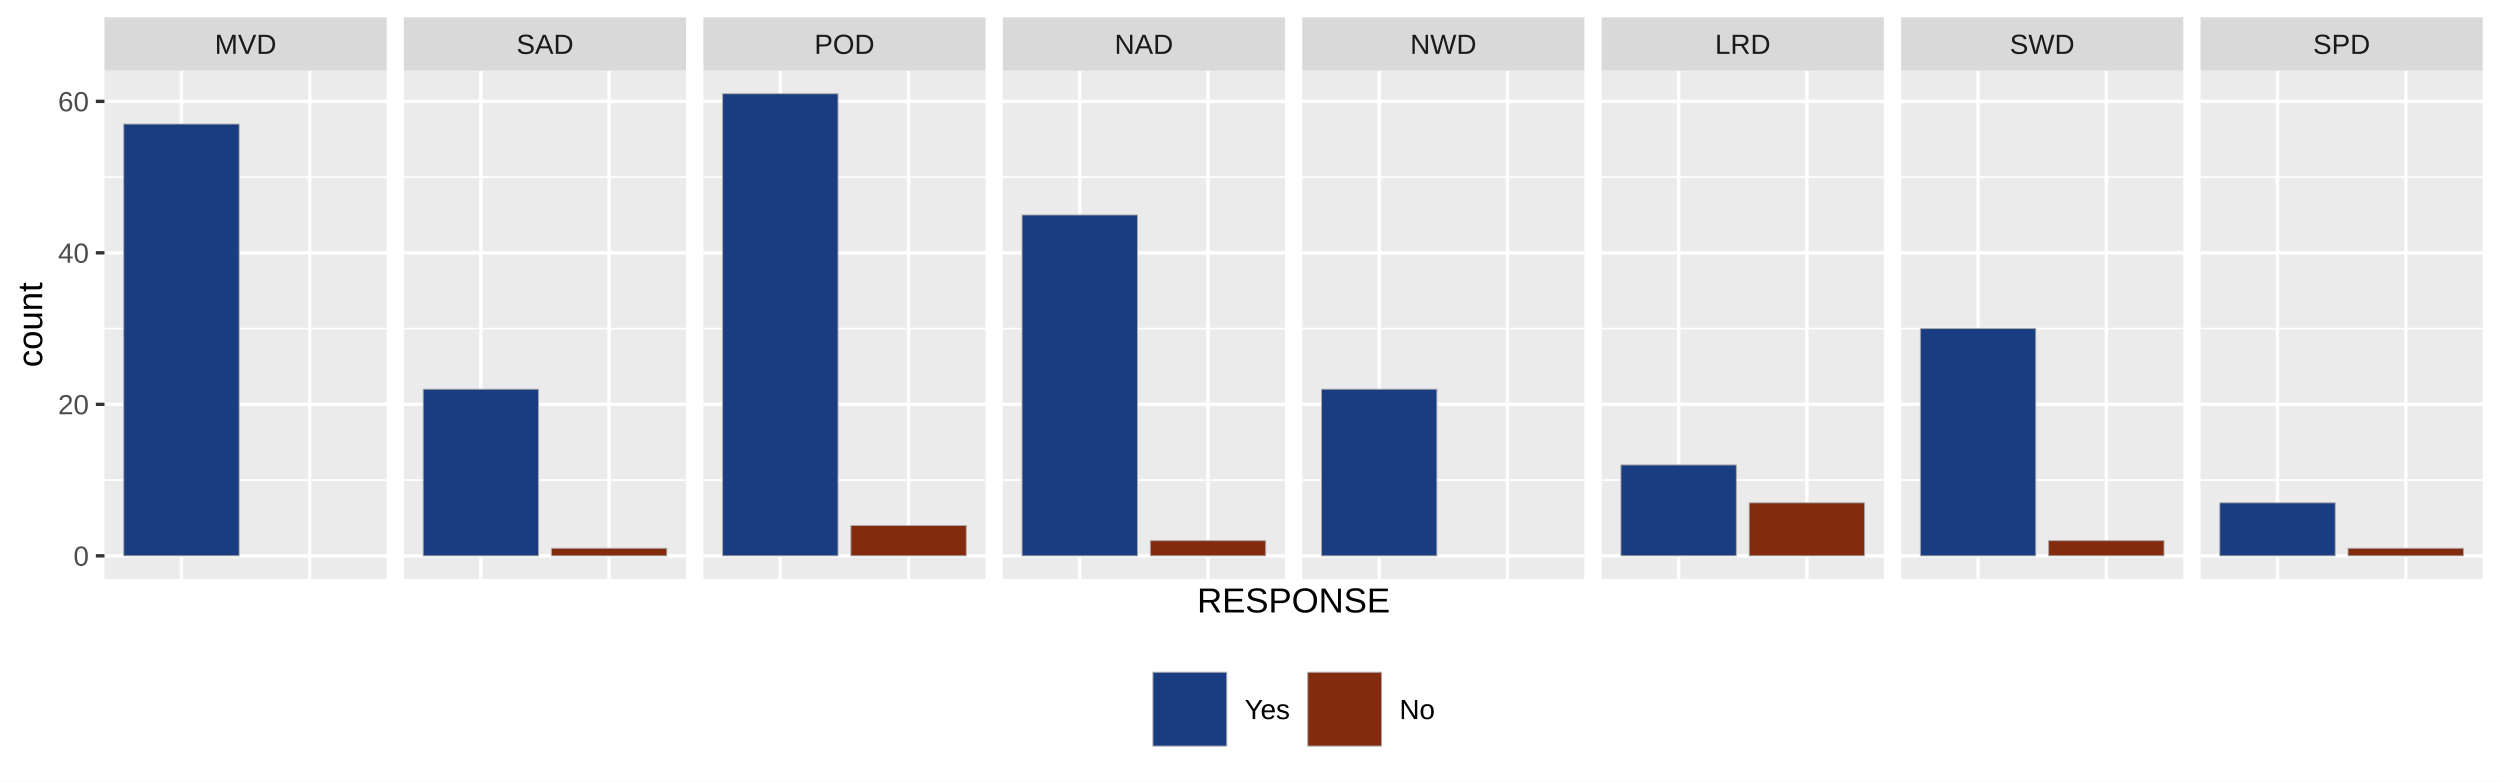
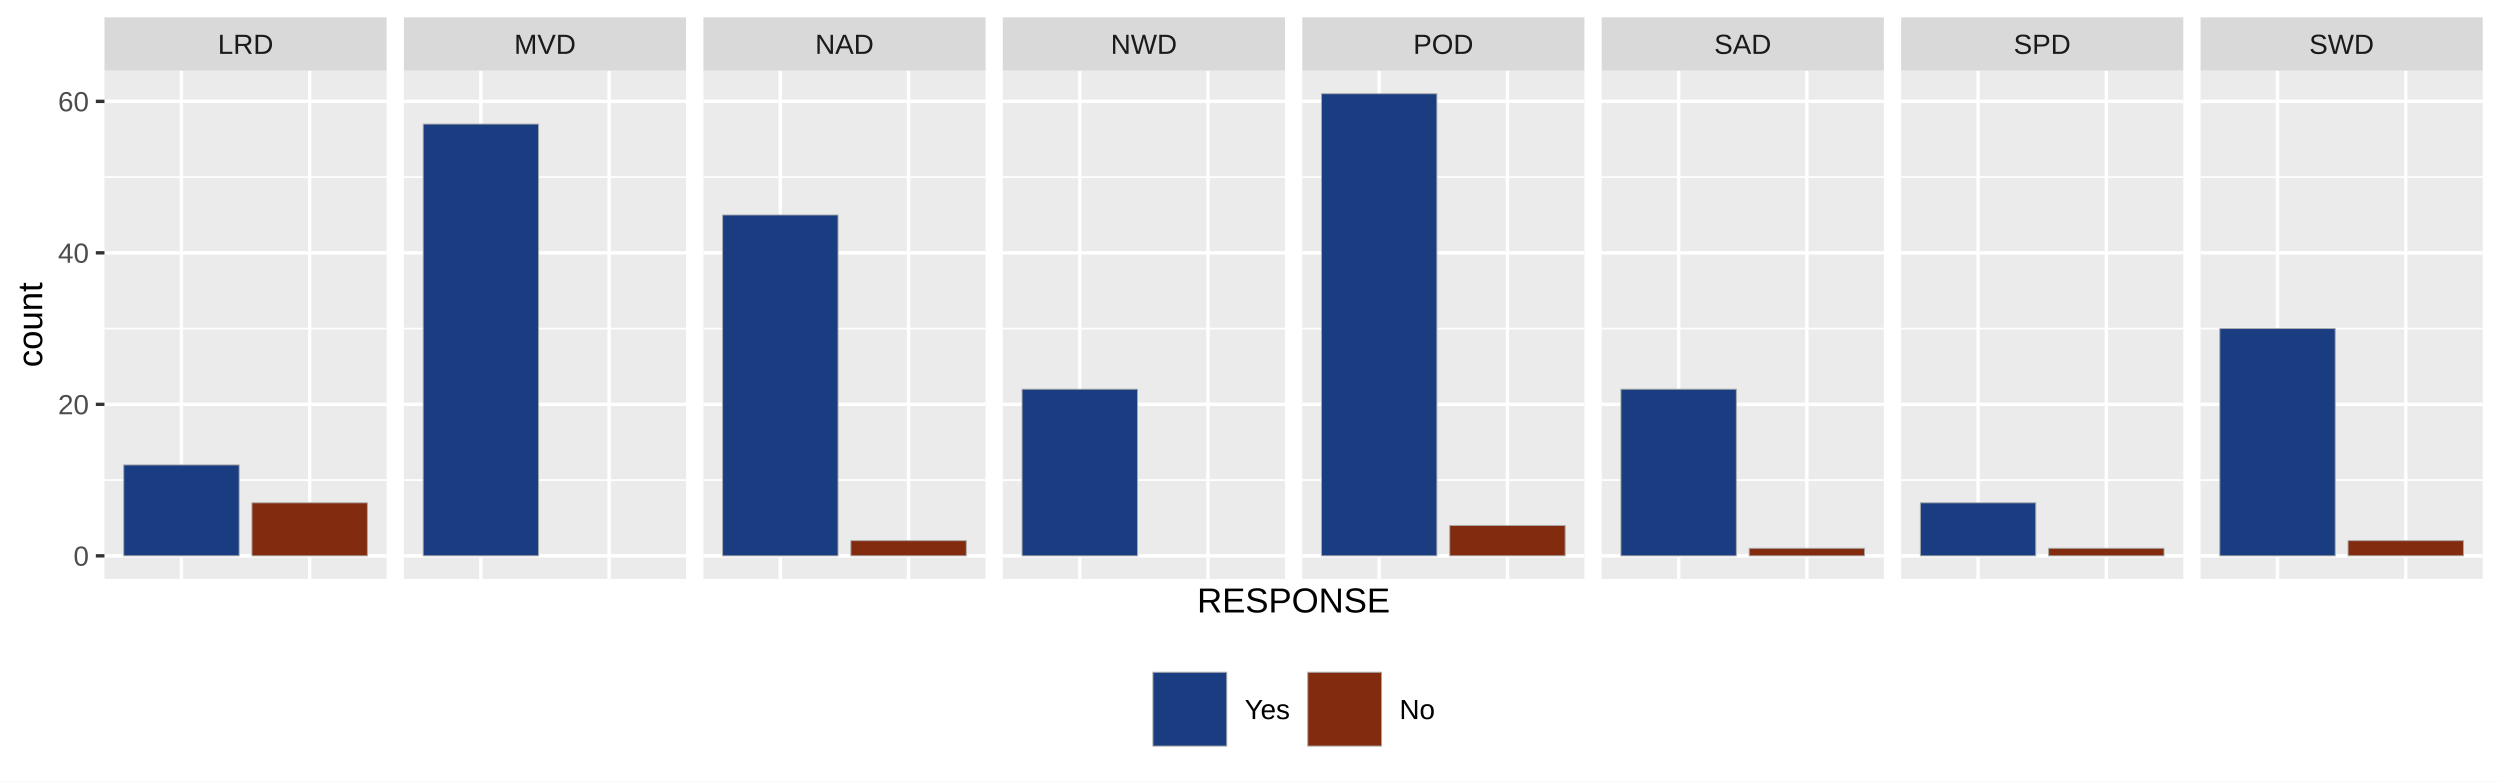
<svg xmlns="http://www.w3.org/2000/svg" width="576.00pt" height="180.00pt" viewBox="0 0 576.00 180.00">
  <g class="svglite">
    <defs>
      <style type="text/css">
    .svglite line, .svglite polyline, .svglite polygon, .svglite path, .svglite rect, .svglite circle {
      fill: none;
      stroke: #000000;
      stroke-linecap: round;
      stroke-linejoin: round;
      stroke-miterlimit: 10.00;
    }
    .svglite text {
      white-space: pre;
    }
    .svglite g.glyphgroup path {
      fill: inherit;
      stroke: none;
    }
  </style>
    </defs>
    <rect width="100%" height="100%" style="stroke: none; fill: #FFFFFF;" />
    <defs>
      <clipPath id="cpMC4wMHw1NzYuMDB8MC4wMHwxODAuMDA=">
        <rect x="0.00" y="0.00" width="576.00" height="180.00" />
      </clipPath>
    </defs>
    <g clip-path="url(#cpMC4wMHw1NzYuMDB8MC4wMHwxODAuMDA=)">
      <rect x="-0" y="0" width="576.00" height="180.00" style="stroke-width: 0.78; stroke: #FFFFFF; fill: #FFFFFF;" />
    </g>
    <defs>
      <clipPath id="cpMjQuMDd8ODkuMDh8MTYuMjh8MTMzLjM5">
        <rect x="24.07" y="16.28" width="65.01" height="117.11" />
      </clipPath>
    </defs>
    <g clip-path="url(#cpMjQuMDd8ODkuMDh8MTYuMjh8MTMzLjM5)">
      <rect x="24.07" y="16.28" width="65.01" height="117.11" style="stroke-width: 0.78; stroke: none; fill: #EBEBEB;" />
      <polyline points="24.07,110.61 89.08,110.61 " style="stroke-width: 0.39; stroke: #FFFFFF; stroke-linecap: butt;" />
      <polyline points="24.07,75.71 89.08,75.71 " style="stroke-width: 0.39; stroke: #FFFFFF; stroke-linecap: butt;" />
      <polyline points="24.07,40.80 89.08,40.80 " style="stroke-width: 0.39; stroke: #FFFFFF; stroke-linecap: butt;" />
      <polyline points="24.07,128.06 89.08,128.06 " style="stroke-width: 0.78; stroke: #FFFFFF; stroke-linecap: butt;" />
      <polyline points="24.07,93.16 89.08,93.16 " style="stroke-width: 0.78; stroke: #FFFFFF; stroke-linecap: butt;" />
      <polyline points="24.07,58.25 89.08,58.25 " style="stroke-width: 0.78; stroke: #FFFFFF; stroke-linecap: butt;" />
      <polyline points="24.07,23.35 89.08,23.35 " style="stroke-width: 0.78; stroke: #FFFFFF; stroke-linecap: butt;" />
      <polyline points="41.80,133.39 41.80,16.28 " style="stroke-width: 0.78; stroke: #FFFFFF; stroke-linecap: butt;" />
      <polyline points="71.35,133.39 71.35,16.28 " style="stroke-width: 0.78; stroke: #FFFFFF; stroke-linecap: butt;" />
-       <rect x="28.51" y="28.58" width="26.59" height="99.48" style="stroke-width: 0.21; stroke: #A9A9A9; stroke-linecap: butt; stroke-linejoin: miter; fill: #1A3D82;" />
+       <rect x="28.51" y="107.12" width="26.59" height="20.94" style="stroke-width: 0.21; stroke: #A9A9A9; stroke-linecap: butt; stroke-linejoin: miter; fill: #1A3D82;" />
+       <rect x="58.05" y="115.85" width="26.59" height="12.22" style="stroke-width: 0.21; stroke: #A9A9A9; stroke-linecap: butt; stroke-linejoin: miter; fill: #832B0F;" />
    </g>
    <g clip-path="url(#cpMC4wMHw1NzYuMDB8MC4wMHwxODAuMDA=)">
</g>
    <defs>
      <clipPath id="cpOTMuMDZ8MTU4LjA3fDE2LjI4fDEzMy4zOQ==">
        <rect x="93.06" y="16.28" width="65.01" height="117.11" />
      </clipPath>
    </defs>
    <g clip-path="url(#cpOTMuMDZ8MTU4LjA3fDE2LjI4fDEzMy4zOQ==)">
      <rect x="93.06" y="16.28" width="65.01" height="117.11" style="stroke-width: 0.78; stroke: none; fill: #EBEBEB;" />
      <polyline points="93.06,110.61 158.07,110.61 " style="stroke-width: 0.39; stroke: #FFFFFF; stroke-linecap: butt;" />
      <polyline points="93.06,75.71 158.07,75.71 " style="stroke-width: 0.39; stroke: #FFFFFF; stroke-linecap: butt;" />
      <polyline points="93.06,40.80 158.07,40.80 " style="stroke-width: 0.39; stroke: #FFFFFF; stroke-linecap: butt;" />
      <polyline points="93.06,128.06 158.07,128.06 " style="stroke-width: 0.78; stroke: #FFFFFF; stroke-linecap: butt;" />
      <polyline points="93.06,93.16 158.07,93.16 " style="stroke-width: 0.78; stroke: #FFFFFF; stroke-linecap: butt;" />
      <polyline points="93.06,58.25 158.07,58.25 " style="stroke-width: 0.78; stroke: #FFFFFF; stroke-linecap: butt;" />
      <polyline points="93.06,23.35 158.07,23.35 " style="stroke-width: 0.78; stroke: #FFFFFF; stroke-linecap: butt;" />
      <polyline points="110.79,133.39 110.79,16.28 " style="stroke-width: 0.78; stroke: #FFFFFF; stroke-linecap: butt;" />
      <polyline points="140.34,133.39 140.34,16.28 " style="stroke-width: 0.78; stroke: #FFFFFF; stroke-linecap: butt;" />
-       <rect x="97.50" y="89.67" width="26.59" height="38.40" style="stroke-width: 0.21; stroke: #A9A9A9; stroke-linecap: butt; stroke-linejoin: miter; fill: #1A3D82;" />
-       <rect x="127.04" y="126.32" width="26.59" height="1.75" style="stroke-width: 0.21; stroke: #A9A9A9; stroke-linecap: butt; stroke-linejoin: miter; fill: #832B0F;" />
+       <rect x="97.50" y="28.58" width="26.59" height="99.48" style="stroke-width: 0.21; stroke: #A9A9A9; stroke-linecap: butt; stroke-linejoin: miter; fill: #1A3D82;" />
    </g>
    <g clip-path="url(#cpMC4wMHw1NzYuMDB8MC4wMHwxODAuMDA=)">
</g>
    <defs>
      <clipPath id="cpMTYyLjA2fDIyNy4wNnwxNi4yOHwxMzMuMzk=">
        <rect x="162.06" y="16.28" width="65.01" height="117.11" />
      </clipPath>
    </defs>
    <g clip-path="url(#cpMTYyLjA2fDIyNy4wNnwxNi4yOHwxMzMuMzk=)">
      <rect x="162.06" y="16.28" width="65.01" height="117.11" style="stroke-width: 0.78; stroke: none; fill: #EBEBEB;" />
      <polyline points="162.06,110.61 227.06,110.61 " style="stroke-width: 0.39; stroke: #FFFFFF; stroke-linecap: butt;" />
      <polyline points="162.06,75.71 227.06,75.71 " style="stroke-width: 0.39; stroke: #FFFFFF; stroke-linecap: butt;" />
      <polyline points="162.06,40.80 227.06,40.80 " style="stroke-width: 0.39; stroke: #FFFFFF; stroke-linecap: butt;" />
      <polyline points="162.06,128.06 227.06,128.06 " style="stroke-width: 0.78; stroke: #FFFFFF; stroke-linecap: butt;" />
      <polyline points="162.06,93.16 227.06,93.16 " style="stroke-width: 0.78; stroke: #FFFFFF; stroke-linecap: butt;" />
      <polyline points="162.06,58.25 227.06,58.25 " style="stroke-width: 0.78; stroke: #FFFFFF; stroke-linecap: butt;" />
      <polyline points="162.06,23.35 227.06,23.35 " style="stroke-width: 0.78; stroke: #FFFFFF; stroke-linecap: butt;" />
      <polyline points="179.78,133.39 179.78,16.28 " style="stroke-width: 0.78; stroke: #FFFFFF; stroke-linecap: butt;" />
      <polyline points="209.33,133.39 209.33,16.28 " style="stroke-width: 0.78; stroke: #FFFFFF; stroke-linecap: butt;" />
-       <rect x="166.49" y="21.60" width="26.59" height="106.46" style="stroke-width: 0.21; stroke: #A9A9A9; stroke-linecap: butt; stroke-linejoin: miter; fill: #1A3D82;" />
-       <rect x="196.04" y="121.08" width="26.59" height="6.98" style="stroke-width: 0.21; stroke: #A9A9A9; stroke-linecap: butt; stroke-linejoin: miter; fill: #832B0F;" />
+       <rect x="166.49" y="49.53" width="26.59" height="78.54" style="stroke-width: 0.21; stroke: #A9A9A9; stroke-linecap: butt; stroke-linejoin: miter; fill: #1A3D82;" />
+       <rect x="196.04" y="124.57" width="26.59" height="3.49" style="stroke-width: 0.21; stroke: #A9A9A9; stroke-linecap: butt; stroke-linejoin: miter; fill: #832B0F;" />
    </g>
    <g clip-path="url(#cpMC4wMHw1NzYuMDB8MC4wMHwxODAuMDA=)">
</g>
    <defs>
      <clipPath id="cpMjMxLjA1fDI5Ni4wNXwxNi4yOHwxMzMuMzk=">
        <rect x="231.05" y="16.28" width="65.01" height="117.11" />
      </clipPath>
    </defs>
    <g clip-path="url(#cpMjMxLjA1fDI5Ni4wNXwxNi4yOHwxMzMuMzk=)">
      <rect x="231.05" y="16.28" width="65.01" height="117.11" style="stroke-width: 0.78; stroke: none; fill: #EBEBEB;" />
      <polyline points="231.05,110.61 296.05,110.61 " style="stroke-width: 0.39; stroke: #FFFFFF; stroke-linecap: butt;" />
      <polyline points="231.05,75.71 296.05,75.71 " style="stroke-width: 0.39; stroke: #FFFFFF; stroke-linecap: butt;" />
      <polyline points="231.05,40.80 296.05,40.80 " style="stroke-width: 0.39; stroke: #FFFFFF; stroke-linecap: butt;" />
      <polyline points="231.05,128.06 296.05,128.06 " style="stroke-width: 0.78; stroke: #FFFFFF; stroke-linecap: butt;" />
      <polyline points="231.05,93.16 296.05,93.16 " style="stroke-width: 0.78; stroke: #FFFFFF; stroke-linecap: butt;" />
      <polyline points="231.05,58.25 296.05,58.25 " style="stroke-width: 0.78; stroke: #FFFFFF; stroke-linecap: butt;" />
      <polyline points="231.05,23.35 296.05,23.35 " style="stroke-width: 0.78; stroke: #FFFFFF; stroke-linecap: butt;" />
      <polyline points="248.78,133.39 248.78,16.28 " style="stroke-width: 0.78; stroke: #FFFFFF; stroke-linecap: butt;" />
      <polyline points="278.32,133.39 278.32,16.28 " style="stroke-width: 0.78; stroke: #FFFFFF; stroke-linecap: butt;" />
-       <rect x="235.48" y="49.53" width="26.59" height="78.54" style="stroke-width: 0.21; stroke: #A9A9A9; stroke-linecap: butt; stroke-linejoin: miter; fill: #1A3D82;" />
-       <rect x="265.03" y="124.57" width="26.59" height="3.49" style="stroke-width: 0.21; stroke: #A9A9A9; stroke-linecap: butt; stroke-linejoin: miter; fill: #832B0F;" />
+       <rect x="235.48" y="89.67" width="26.59" height="38.40" style="stroke-width: 0.21; stroke: #A9A9A9; stroke-linecap: butt; stroke-linejoin: miter; fill: #1A3D82;" />
    </g>
    <g clip-path="url(#cpMC4wMHw1NzYuMDB8MC4wMHwxODAuMDA=)">
</g>
    <defs>
      <clipPath id="cpMzAwLjA0fDM2NS4wNHwxNi4yOHwxMzMuMzk=">
        <rect x="300.04" y="16.28" width="65.01" height="117.11" />
      </clipPath>
    </defs>
    <g clip-path="url(#cpMzAwLjA0fDM2NS4wNHwxNi4yOHwxMzMuMzk=)">
      <rect x="300.04" y="16.28" width="65.01" height="117.11" style="stroke-width: 0.78; stroke: none; fill: #EBEBEB;" />
      <polyline points="300.04,110.61 365.04,110.61 " style="stroke-width: 0.39; stroke: #FFFFFF; stroke-linecap: butt;" />
      <polyline points="300.04,75.71 365.04,75.71 " style="stroke-width: 0.39; stroke: #FFFFFF; stroke-linecap: butt;" />
      <polyline points="300.04,40.80 365.04,40.80 " style="stroke-width: 0.39; stroke: #FFFFFF; stroke-linecap: butt;" />
      <polyline points="300.04,128.06 365.04,128.06 " style="stroke-width: 0.78; stroke: #FFFFFF; stroke-linecap: butt;" />
      <polyline points="300.04,93.16 365.04,93.16 " style="stroke-width: 0.78; stroke: #FFFFFF; stroke-linecap: butt;" />
      <polyline points="300.04,58.25 365.04,58.25 " style="stroke-width: 0.78; stroke: #FFFFFF; stroke-linecap: butt;" />
      <polyline points="300.04,23.35 365.04,23.35 " style="stroke-width: 0.78; stroke: #FFFFFF; stroke-linecap: butt;" />
      <polyline points="317.77,133.39 317.77,16.28 " style="stroke-width: 0.78; stroke: #FFFFFF; stroke-linecap: butt;" />
      <polyline points="347.31,133.39 347.31,16.28 " style="stroke-width: 0.78; stroke: #FFFFFF; stroke-linecap: butt;" />
-       <rect x="304.47" y="89.67" width="26.59" height="38.40" style="stroke-width: 0.21; stroke: #A9A9A9; stroke-linecap: butt; stroke-linejoin: miter; fill: #1A3D82;" />
+       <rect x="304.47" y="21.60" width="26.59" height="106.46" style="stroke-width: 0.21; stroke: #A9A9A9; stroke-linecap: butt; stroke-linejoin: miter; fill: #1A3D82;" />
+       <rect x="334.02" y="121.08" width="26.59" height="6.98" style="stroke-width: 0.21; stroke: #A9A9A9; stroke-linecap: butt; stroke-linejoin: miter; fill: #832B0F;" />
    </g>
    <g clip-path="url(#cpMC4wMHw1NzYuMDB8MC4wMHwxODAuMDA=)">
</g>
    <defs>
      <clipPath id="cpMzY5LjAzfDQzNC4wM3wxNi4yOHwxMzMuMzk=">
        <rect x="369.03" y="16.28" width="65.01" height="117.11" />
      </clipPath>
    </defs>
    <g clip-path="url(#cpMzY5LjAzfDQzNC4wM3wxNi4yOHwxMzMuMzk=)">
      <rect x="369.03" y="16.28" width="65.01" height="117.11" style="stroke-width: 0.78; stroke: none; fill: #EBEBEB;" />
      <polyline points="369.03,110.61 434.03,110.61 " style="stroke-width: 0.39; stroke: #FFFFFF; stroke-linecap: butt;" />
      <polyline points="369.03,75.71 434.03,75.71 " style="stroke-width: 0.39; stroke: #FFFFFF; stroke-linecap: butt;" />
      <polyline points="369.03,40.80 434.03,40.80 " style="stroke-width: 0.39; stroke: #FFFFFF; stroke-linecap: butt;" />
      <polyline points="369.03,128.06 434.03,128.06 " style="stroke-width: 0.78; stroke: #FFFFFF; stroke-linecap: butt;" />
      <polyline points="369.03,93.16 434.03,93.16 " style="stroke-width: 0.78; stroke: #FFFFFF; stroke-linecap: butt;" />
      <polyline points="369.03,58.25 434.03,58.25 " style="stroke-width: 0.78; stroke: #FFFFFF; stroke-linecap: butt;" />
      <polyline points="369.03,23.35 434.03,23.35 " style="stroke-width: 0.78; stroke: #FFFFFF; stroke-linecap: butt;" />
      <polyline points="386.76,133.39 386.76,16.28 " style="stroke-width: 0.78; stroke: #FFFFFF; stroke-linecap: butt;" />
      <polyline points="416.30,133.39 416.30,16.28 " style="stroke-width: 0.78; stroke: #FFFFFF; stroke-linecap: butt;" />
-       <rect x="373.46" y="107.12" width="26.59" height="20.94" style="stroke-width: 0.21; stroke: #A9A9A9; stroke-linecap: butt; stroke-linejoin: miter; fill: #1A3D82;" />
-       <rect x="403.01" y="115.85" width="26.59" height="12.22" style="stroke-width: 0.21; stroke: #A9A9A9; stroke-linecap: butt; stroke-linejoin: miter; fill: #832B0F;" />
+       <rect x="373.46" y="89.67" width="26.59" height="38.40" style="stroke-width: 0.21; stroke: #A9A9A9; stroke-linecap: butt; stroke-linejoin: miter; fill: #1A3D82;" />
+       <rect x="403.01" y="126.32" width="26.59" height="1.75" style="stroke-width: 0.21; stroke: #A9A9A9; stroke-linecap: butt; stroke-linejoin: miter; fill: #832B0F;" />
    </g>
    <g clip-path="url(#cpMC4wMHw1NzYuMDB8MC4wMHwxODAuMDA=)">
</g>
    <defs>
      <clipPath id="cpNDM4LjAyfDUwMy4wMnwxNi4yOHwxMzMuMzk=">
        <rect x="438.02" y="16.28" width="65.01" height="117.11" />
      </clipPath>
    </defs>
    <g clip-path="url(#cpNDM4LjAyfDUwMy4wMnwxNi4yOHwxMzMuMzk=)">
      <rect x="438.02" y="16.28" width="65.01" height="117.11" style="stroke-width: 0.78; stroke: none; fill: #EBEBEB;" />
      <polyline points="438.02,110.61 503.02,110.61 " style="stroke-width: 0.39; stroke: #FFFFFF; stroke-linecap: butt;" />
      <polyline points="438.02,75.71 503.02,75.71 " style="stroke-width: 0.39; stroke: #FFFFFF; stroke-linecap: butt;" />
      <polyline points="438.02,40.80 503.02,40.80 " style="stroke-width: 0.39; stroke: #FFFFFF; stroke-linecap: butt;" />
      <polyline points="438.02,128.06 503.02,128.06 " style="stroke-width: 0.78; stroke: #FFFFFF; stroke-linecap: butt;" />
      <polyline points="438.02,93.16 503.02,93.16 " style="stroke-width: 0.78; stroke: #FFFFFF; stroke-linecap: butt;" />
      <polyline points="438.02,58.25 503.02,58.25 " style="stroke-width: 0.78; stroke: #FFFFFF; stroke-linecap: butt;" />
      <polyline points="438.02,23.35 503.02,23.35 " style="stroke-width: 0.78; stroke: #FFFFFF; stroke-linecap: butt;" />
      <polyline points="455.75,133.39 455.75,16.28 " style="stroke-width: 0.78; stroke: #FFFFFF; stroke-linecap: butt;" />
      <polyline points="485.30,133.39 485.30,16.28 " style="stroke-width: 0.78; stroke: #FFFFFF; stroke-linecap: butt;" />
-       <rect x="442.45" y="75.71" width="26.59" height="52.36" style="stroke-width: 0.21; stroke: #A9A9A9; stroke-linecap: butt; stroke-linejoin: miter; fill: #1A3D82;" />
-       <rect x="472.00" y="124.57" width="26.59" height="3.49" style="stroke-width: 0.21; stroke: #A9A9A9; stroke-linecap: butt; stroke-linejoin: miter; fill: #832B0F;" />
+       <rect x="442.45" y="115.85" width="26.59" height="12.22" style="stroke-width: 0.21; stroke: #A9A9A9; stroke-linecap: butt; stroke-linejoin: miter; fill: #1A3D82;" />
+       <rect x="472.00" y="126.32" width="26.59" height="1.75" style="stroke-width: 0.21; stroke: #A9A9A9; stroke-linecap: butt; stroke-linejoin: miter; fill: #832B0F;" />
    </g>
    <g clip-path="url(#cpMC4wMHw1NzYuMDB8MC4wMHwxODAuMDA=)">
</g>
    <defs>
      <clipPath id="cpNTA3LjAxfDU3Mi4wMXwxNi4yOHwxMzMuMzk=">
        <rect x="507.01" y="16.28" width="65.01" height="117.11" />
      </clipPath>
    </defs>
    <g clip-path="url(#cpNTA3LjAxfDU3Mi4wMXwxNi4yOHwxMzMuMzk=)">
      <rect x="507.01" y="16.28" width="65.01" height="117.11" style="stroke-width: 0.78; stroke: none; fill: #EBEBEB;" />
      <polyline points="507.01,110.61 572.01,110.61 " style="stroke-width: 0.39; stroke: #FFFFFF; stroke-linecap: butt;" />
      <polyline points="507.01,75.71 572.01,75.71 " style="stroke-width: 0.39; stroke: #FFFFFF; stroke-linecap: butt;" />
      <polyline points="507.01,40.80 572.01,40.80 " style="stroke-width: 0.39; stroke: #FFFFFF; stroke-linecap: butt;" />
      <polyline points="507.01,128.06 572.01,128.06 " style="stroke-width: 0.78; stroke: #FFFFFF; stroke-linecap: butt;" />
      <polyline points="507.01,93.16 572.01,93.16 " style="stroke-width: 0.78; stroke: #FFFFFF; stroke-linecap: butt;" />
      <polyline points="507.01,58.25 572.01,58.25 " style="stroke-width: 0.78; stroke: #FFFFFF; stroke-linecap: butt;" />
      <polyline points="507.01,23.35 572.01,23.35 " style="stroke-width: 0.78; stroke: #FFFFFF; stroke-linecap: butt;" />
      <polyline points="524.74,133.39 524.74,16.28 " style="stroke-width: 0.78; stroke: #FFFFFF; stroke-linecap: butt;" />
      <polyline points="554.29,133.39 554.29,16.28 " style="stroke-width: 0.78; stroke: #FFFFFF; stroke-linecap: butt;" />
-       <rect x="511.44" y="115.85" width="26.59" height="12.22" style="stroke-width: 0.21; stroke: #A9A9A9; stroke-linecap: butt; stroke-linejoin: miter; fill: #1A3D82;" />
-       <rect x="540.99" y="126.32" width="26.59" height="1.75" style="stroke-width: 0.21; stroke: #A9A9A9; stroke-linecap: butt; stroke-linejoin: miter; fill: #832B0F;" />
+       <rect x="511.44" y="75.71" width="26.59" height="52.36" style="stroke-width: 0.21; stroke: #A9A9A9; stroke-linecap: butt; stroke-linejoin: miter; fill: #1A3D82;" />
+       <rect x="540.99" y="124.57" width="26.59" height="3.49" style="stroke-width: 0.21; stroke: #A9A9A9; stroke-linecap: butt; stroke-linejoin: miter; fill: #832B0F;" />
    </g>
    <g clip-path="url(#cpMC4wMHw1NzYuMDB8MC4wMHwxODAuMDA=)">
</g>
    <defs>
      <clipPath id="cpMjQuMDd8ODkuMDh8My45OXwxNi4yOA==">
        <rect x="24.07" y="3.99" width="65.01" height="12.29" />
      </clipPath>
    </defs>
    <g clip-path="url(#cpMjQuMDd8ODkuMDh8My45OXwxNi4yOA==)">
      <rect x="24.07" y="3.99" width="65.01" height="12.29" style="stroke-width: 0.78; stroke: none; fill: #D9D9D9;" />
-       <text x="56.58" y="12.42" text-anchor="middle" style="font-size: 6.40px;fill: #1A1A1A; font-family: &quot;Arial&quot;;" textLength="14.20px" lengthAdjust="spacingAndGlyphs">MVD</text>
+       <text x="56.58" y="12.42" text-anchor="middle" style="font-size: 6.40px;fill: #1A1A1A; font-family: &quot;Arial&quot;;" textLength="12.77px" lengthAdjust="spacingAndGlyphs">LRD</text>
    </g>
    <g clip-path="url(#cpMC4wMHw1NzYuMDB8MC4wMHwxODAuMDA=)">
</g>
    <defs>
      <clipPath id="cpOTMuMDZ8MTU4LjA3fDMuOTl8MTYuMjg=">
        <rect x="93.06" y="3.99" width="65.01" height="12.29" />
      </clipPath>
    </defs>
    <g clip-path="url(#cpOTMuMDZ8MTU4LjA3fDMuOTl8MTYuMjg=)">
      <rect x="93.06" y="3.99" width="65.01" height="12.29" style="stroke-width: 0.78; stroke: none; fill: #D9D9D9;" />
-       <text x="125.57" y="12.42" text-anchor="middle" style="font-size: 6.40px;fill: #1A1A1A; font-family: &quot;Arial&quot;;" textLength="13.14px" lengthAdjust="spacingAndGlyphs">SAD</text>
+       <text x="125.57" y="12.42" text-anchor="middle" style="font-size: 6.40px;fill: #1A1A1A; font-family: &quot;Arial&quot;;" textLength="14.20px" lengthAdjust="spacingAndGlyphs">MVD</text>
    </g>
    <g clip-path="url(#cpMC4wMHw1NzYuMDB8MC4wMHwxODAuMDA=)">
</g>
    <defs>
      <clipPath id="cpMTYyLjA2fDIyNy4wNnwzLjk5fDE2LjI4">
        <rect x="162.06" y="3.99" width="65.01" height="12.29" />
      </clipPath>
    </defs>
    <g clip-path="url(#cpMTYyLjA2fDIyNy4wNnwzLjk5fDE2LjI4)">
      <rect x="162.06" y="3.99" width="65.01" height="12.29" style="stroke-width: 0.78; stroke: none; fill: #D9D9D9;" />
-       <text x="194.56" y="12.42" text-anchor="middle" style="font-size: 6.40px;fill: #1A1A1A; font-family: &quot;Arial&quot;;" textLength="13.84px" lengthAdjust="spacingAndGlyphs">POD</text>
+       <text x="194.56" y="12.42" text-anchor="middle" style="font-size: 6.40px;fill: #1A1A1A; font-family: &quot;Arial&quot;;" textLength="13.48px" lengthAdjust="spacingAndGlyphs">NAD</text>
    </g>
    <g clip-path="url(#cpMC4wMHw1NzYuMDB8MC4wMHwxODAuMDA=)">
</g>
    <defs>
      <clipPath id="cpMjMxLjA1fDI5Ni4wNXwzLjk5fDE2LjI4">
        <rect x="231.05" y="3.99" width="65.01" height="12.29" />
      </clipPath>
    </defs>
    <g clip-path="url(#cpMjMxLjA1fDI5Ni4wNXwzLjk5fDE2LjI4)">
      <rect x="231.05" y="3.99" width="65.01" height="12.29" style="stroke-width: 0.78; stroke: none; fill: #D9D9D9;" />
-       <text x="263.55" y="12.42" text-anchor="middle" style="font-size: 6.40px;fill: #1A1A1A; font-family: &quot;Arial&quot;;" textLength="13.48px" lengthAdjust="spacingAndGlyphs">NAD</text>
+       <text x="263.55" y="12.42" text-anchor="middle" style="font-size: 6.40px;fill: #1A1A1A; font-family: &quot;Arial&quot;;" textLength="15.25px" lengthAdjust="spacingAndGlyphs">NWD</text>
    </g>
    <g clip-path="url(#cpMC4wMHw1NzYuMDB8MC4wMHwxODAuMDA=)">
</g>
    <defs>
      <clipPath id="cpMzAwLjA0fDM2NS4wNHwzLjk5fDE2LjI4">
        <rect x="300.04" y="3.99" width="65.01" height="12.29" />
      </clipPath>
    </defs>
    <g clip-path="url(#cpMzAwLjA0fDM2NS4wNHwzLjk5fDE2LjI4)">
      <rect x="300.04" y="3.99" width="65.01" height="12.29" style="stroke-width: 0.78; stroke: none; fill: #D9D9D9;" />
-       <text x="332.54" y="12.42" text-anchor="middle" style="font-size: 6.40px;fill: #1A1A1A; font-family: &quot;Arial&quot;;" textLength="15.25px" lengthAdjust="spacingAndGlyphs">NWD</text>
+       <text x="332.54" y="12.42" text-anchor="middle" style="font-size: 6.40px;fill: #1A1A1A; font-family: &quot;Arial&quot;;" textLength="13.84px" lengthAdjust="spacingAndGlyphs">POD</text>
    </g>
    <g clip-path="url(#cpMC4wMHw1NzYuMDB8MC4wMHwxODAuMDA=)">
</g>
    <defs>
      <clipPath id="cpMzY5LjAzfDQzNC4wM3wzLjk5fDE2LjI4">
        <rect x="369.03" y="3.99" width="65.01" height="12.29" />
      </clipPath>
    </defs>
    <g clip-path="url(#cpMzY5LjAzfDQzNC4wM3wzLjk5fDE2LjI4)">
      <rect x="369.03" y="3.99" width="65.01" height="12.29" style="stroke-width: 0.78; stroke: none; fill: #D9D9D9;" />
-       <text x="401.53" y="12.42" text-anchor="middle" style="font-size: 6.40px;fill: #1A1A1A; font-family: &quot;Arial&quot;;" textLength="12.77px" lengthAdjust="spacingAndGlyphs">LRD</text>
+       <text x="401.53" y="12.42" text-anchor="middle" style="font-size: 6.40px;fill: #1A1A1A; font-family: &quot;Arial&quot;;" textLength="13.14px" lengthAdjust="spacingAndGlyphs">SAD</text>
    </g>
    <g clip-path="url(#cpMC4wMHw1NzYuMDB8MC4wMHwxODAuMDA=)">
</g>
    <defs>
      <clipPath id="cpNDM4LjAyfDUwMy4wMnwzLjk5fDE2LjI4">
        <rect x="438.02" y="3.99" width="65.01" height="12.29" />
      </clipPath>
    </defs>
    <g clip-path="url(#cpNDM4LjAyfDUwMy4wMnwzLjk5fDE2LjI4)">
      <rect x="438.02" y="3.99" width="65.01" height="12.29" style="stroke-width: 0.78; stroke: none; fill: #D9D9D9;" />
-       <text x="470.52" y="12.42" text-anchor="middle" style="font-size: 6.40px;fill: #1A1A1A; font-family: &quot;Arial&quot;;" textLength="14.91px" lengthAdjust="spacingAndGlyphs">SWD</text>
+       <text x="470.52" y="12.42" text-anchor="middle" style="font-size: 6.40px;fill: #1A1A1A; font-family: &quot;Arial&quot;;" textLength="13.14px" lengthAdjust="spacingAndGlyphs">SPD</text>
    </g>
    <g clip-path="url(#cpMC4wMHw1NzYuMDB8MC4wMHwxODAuMDA=)">
</g>
    <defs>
      <clipPath id="cpNTA3LjAxfDU3Mi4wMXwzLjk5fDE2LjI4">
        <rect x="507.01" y="3.99" width="65.01" height="12.29" />
      </clipPath>
    </defs>
    <g clip-path="url(#cpNTA3LjAxfDU3Mi4wMXwzLjk5fDE2LjI4)">
      <rect x="507.01" y="3.99" width="65.01" height="12.29" style="stroke-width: 0.78; stroke: none; fill: #D9D9D9;" />
-       <text x="539.51" y="12.42" text-anchor="middle" style="font-size: 6.40px;fill: #1A1A1A; font-family: &quot;Arial&quot;;" textLength="13.14px" lengthAdjust="spacingAndGlyphs">SPD</text>
+       <text x="539.51" y="12.42" text-anchor="middle" style="font-size: 6.40px;fill: #1A1A1A; font-family: &quot;Arial&quot;;" textLength="14.91px" lengthAdjust="spacingAndGlyphs">SWD</text>
    </g>
    <g clip-path="url(#cpMC4wMHw1NzYuMDB8MC4wMHwxODAuMDA=)">
      <text x="20.49" y="130.35" text-anchor="end" style="font-size: 6.40px;fill: #4D4D4D; font-family: &quot;Arial&quot;;" textLength="3.55px" lengthAdjust="spacingAndGlyphs">0</text>
      <text x="20.49" y="95.45" text-anchor="end" style="font-size: 6.40px;fill: #4D4D4D; font-family: &quot;Arial&quot;;" textLength="7.09px" lengthAdjust="spacingAndGlyphs">20</text>
      <text x="20.49" y="60.54" text-anchor="end" style="font-size: 6.40px;fill: #4D4D4D; font-family: &quot;Arial&quot;;" textLength="7.09px" lengthAdjust="spacingAndGlyphs">40</text>
      <text x="20.49" y="25.64" text-anchor="end" style="font-size: 6.40px;fill: #4D4D4D; font-family: &quot;Arial&quot;;" textLength="7.09px" lengthAdjust="spacingAndGlyphs">60</text>
      <polyline points="22.08,128.06 24.07,128.06 " style="stroke-width: 0.78; stroke: #333333; stroke-linecap: butt;" />
      <polyline points="22.08,93.16 24.07,93.16 " style="stroke-width: 0.78; stroke: #333333; stroke-linecap: butt;" />
      <polyline points="22.08,58.25 24.07,58.25 " style="stroke-width: 0.78; stroke: #333333; stroke-linecap: butt;" />
      <polyline points="22.08,23.35 24.07,23.35 " style="stroke-width: 0.78; stroke: #333333; stroke-linecap: butt;" />
      <text x="298.04" y="141.11" text-anchor="middle" style="font-size: 8.00px; font-family: &quot;Arial&quot;;" textLength="44.50px" lengthAdjust="spacingAndGlyphs">RESPONSE</text>
      <text transform="translate(9.72,74.83) rotate(-90)" text-anchor="middle" style="font-size: 8.00px; font-family: &quot;Arial&quot;;" textLength="19.58px" lengthAdjust="spacingAndGlyphs">count</text>
      <rect x="261.51" y="150.76" width="73.06" height="25.25" style="stroke-width: 0.78; stroke: none; fill: #FFFFFF;" />
      <rect x="265.50" y="154.75" width="17.28" height="17.28" style="stroke-width: 0.78; stroke: none; fill: #EBEBEB;" />
      <rect x="265.64" y="154.89" width="17.00" height="17.00" style="stroke-width: 0.21; stroke: #A9A9A9; stroke-linecap: butt; stroke-linejoin: miter; fill: #1A3D82;" />
      <rect x="301.17" y="154.75" width="17.28" height="17.28" style="stroke-width: 0.78; stroke: none; fill: #EBEBEB;" />
      <rect x="301.31" y="154.89" width="17.00" height="17.00" style="stroke-width: 0.21; stroke: #A9A9A9; stroke-linecap: butt; stroke-linejoin: miter; fill: #832B0F;" />
      <text x="286.76" y="165.68" style="font-size: 6.40px; font-family: &quot;Arial&quot;;" textLength="10.42px" lengthAdjust="spacingAndGlyphs">Yes</text>
      <text x="322.43" y="165.68" style="font-size: 6.40px; font-family: &quot;Arial&quot;;" textLength="8.16px" lengthAdjust="spacingAndGlyphs">No</text>
    </g>
  </g>
</svg>
